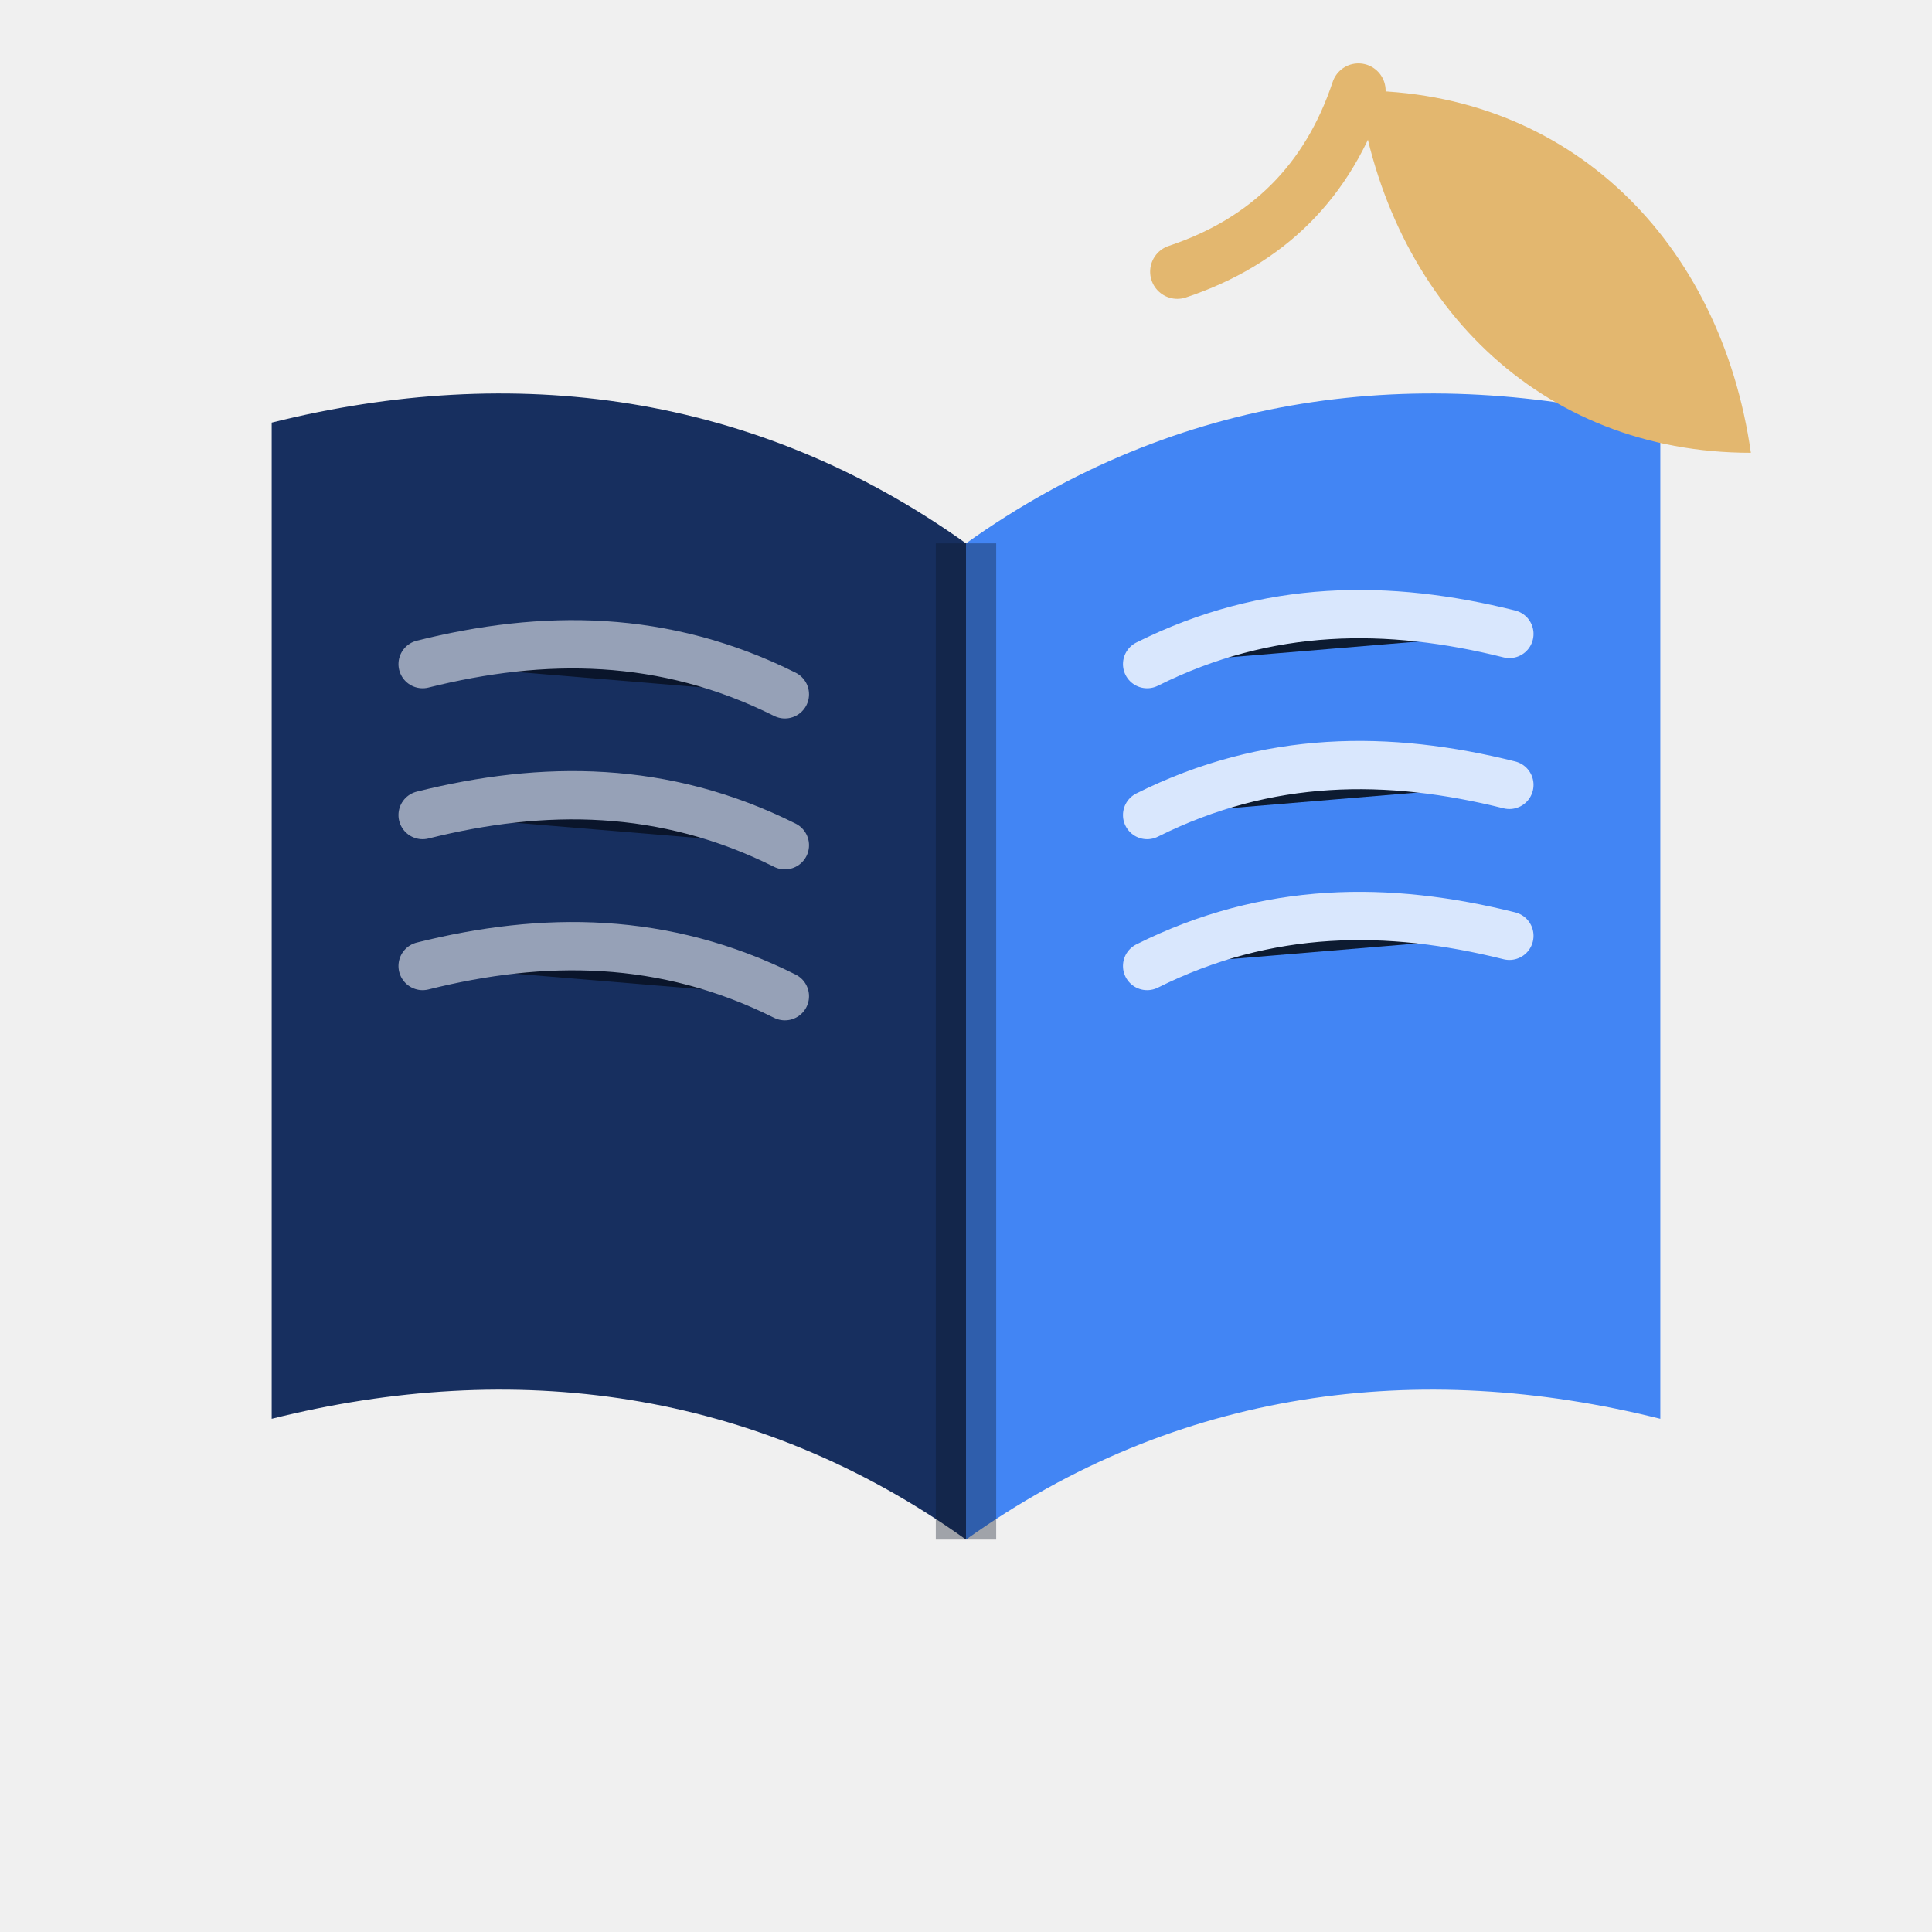
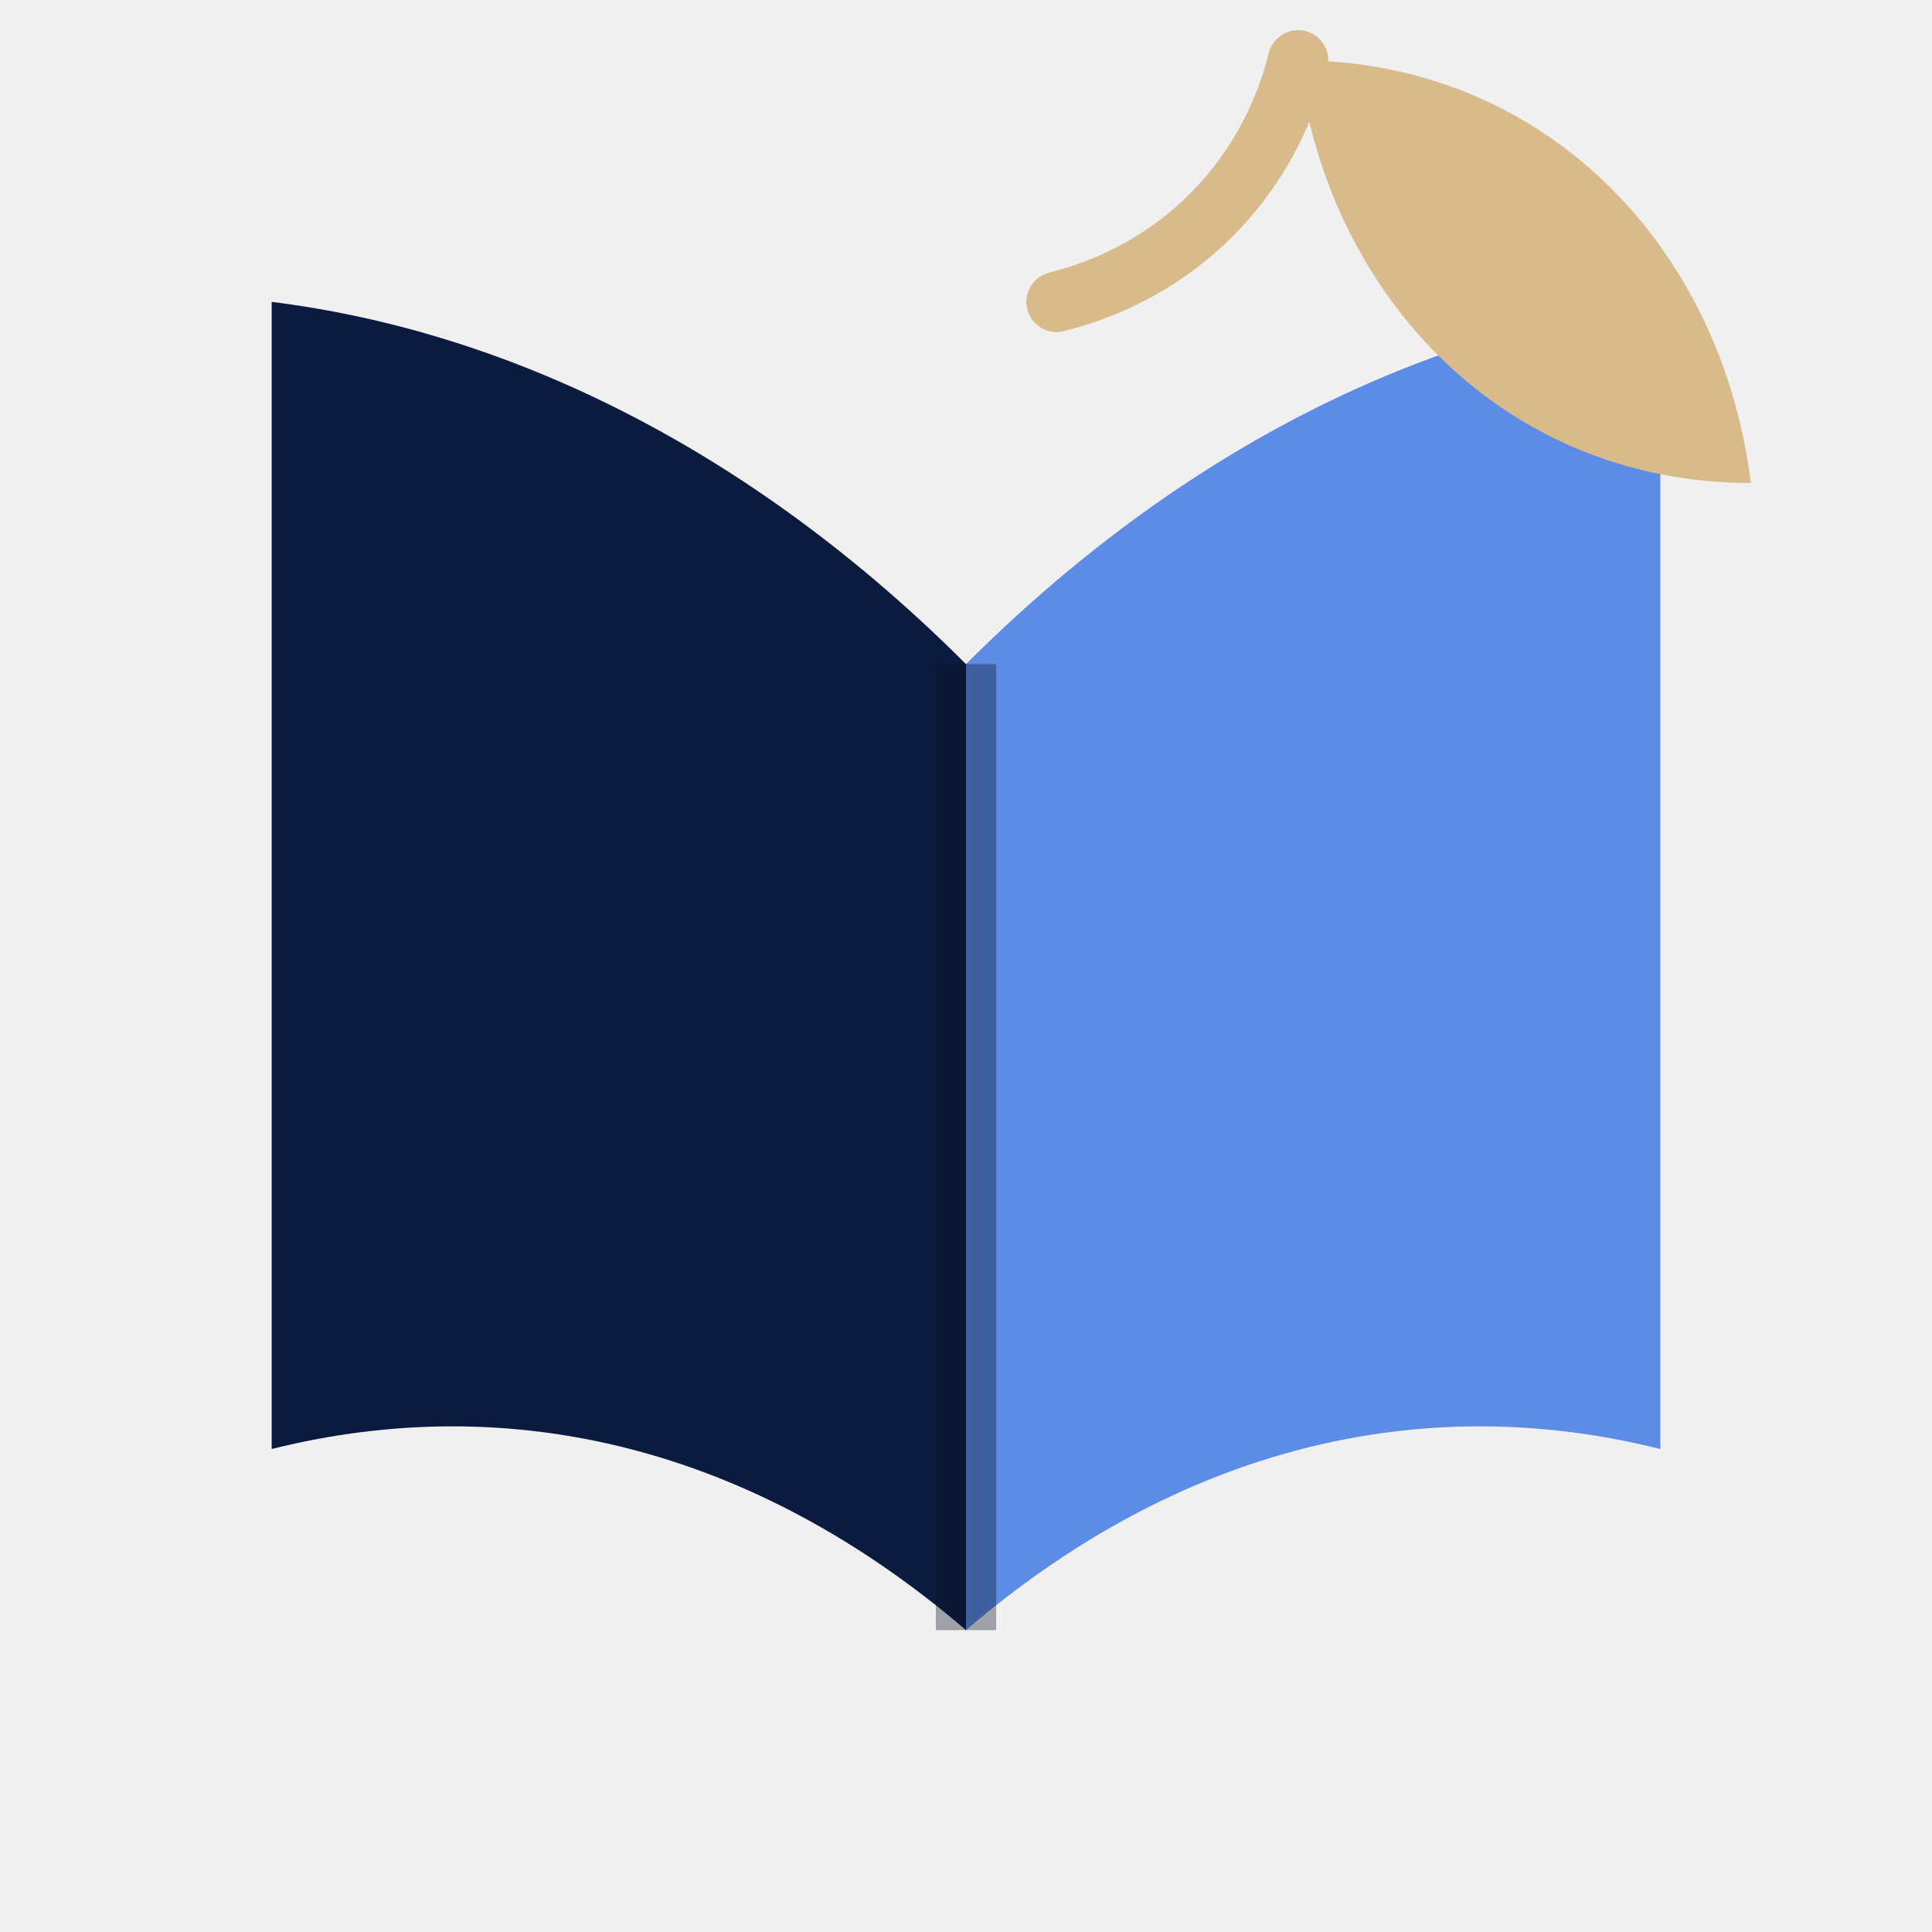
<svg xmlns="http://www.w3.org/2000/svg" viewBox="0 0 64 64" role="img" aria-label="Logo LIBRARIA">
-   <path d="M32 18C25 13 17 12 9 14v33c8-2 16-1 23 4V18z" fill="#172F5F" />
-   <path d="M32 18c7-5 15-6 23-4v33c-8-2-16-1-23 4V18z" fill="#4285F4" />
-   <path d="M32 18v33" stroke="#0B1326" stroke-width="2" opacity="0.35" />
-   <g stroke="#FFFFFF" stroke-width="1.6" stroke-linecap="round" opacity="0.55">
-     <path d="M14 22c4-1 8-1 12 1" />
-     <path d="M14 27c4-1 8-1 12 1" />
-     <path d="M14 32c4-1 8-1 12 1" />
-   </g>
-   <g stroke="#FFFFFF" stroke-width="1.6" stroke-linecap="round" opacity="0.8">
-     <path d="M38 22c4-2 8-2 12-1" />
-     <path d="M38 27c4-2 8-2 12-1" />
-     <path d="M38 32c4-2 8-2 12-1" />
-   </g>
-   <path d="M45 3c7 0 12 5 13 12-7 0-12-5-13-12z" fill="#E3B76F" />
-   <path d="M45 3c-1 3-3 5-6 6" stroke="#E3B76F" stroke-width="1.8" stroke-linecap="round" fill="none" />
+   <path d="M32 22C25 15 17 11 9 10v38c8-2 16 0 23 6V22z" fill="#0B1B3F" />
+   <path d="M32 22c7-7 15-11 23-12v38c-8-2-16 0-23 6V22z" fill="#5C8CE6" />
+   <path d="M32 22v32" stroke="#060E20" stroke-width="2" opacity="0.35" />
+   <path d="M43 2c8 0 14 6 15 14-8 0-14-6-15-14z" fill="#D9BA8B" />
+   <path d="M43 2c-1 4-4 7-8 8" stroke="#D9BA8B" stroke-width="2" stroke-linecap="round" fill="none" />
</svg>
